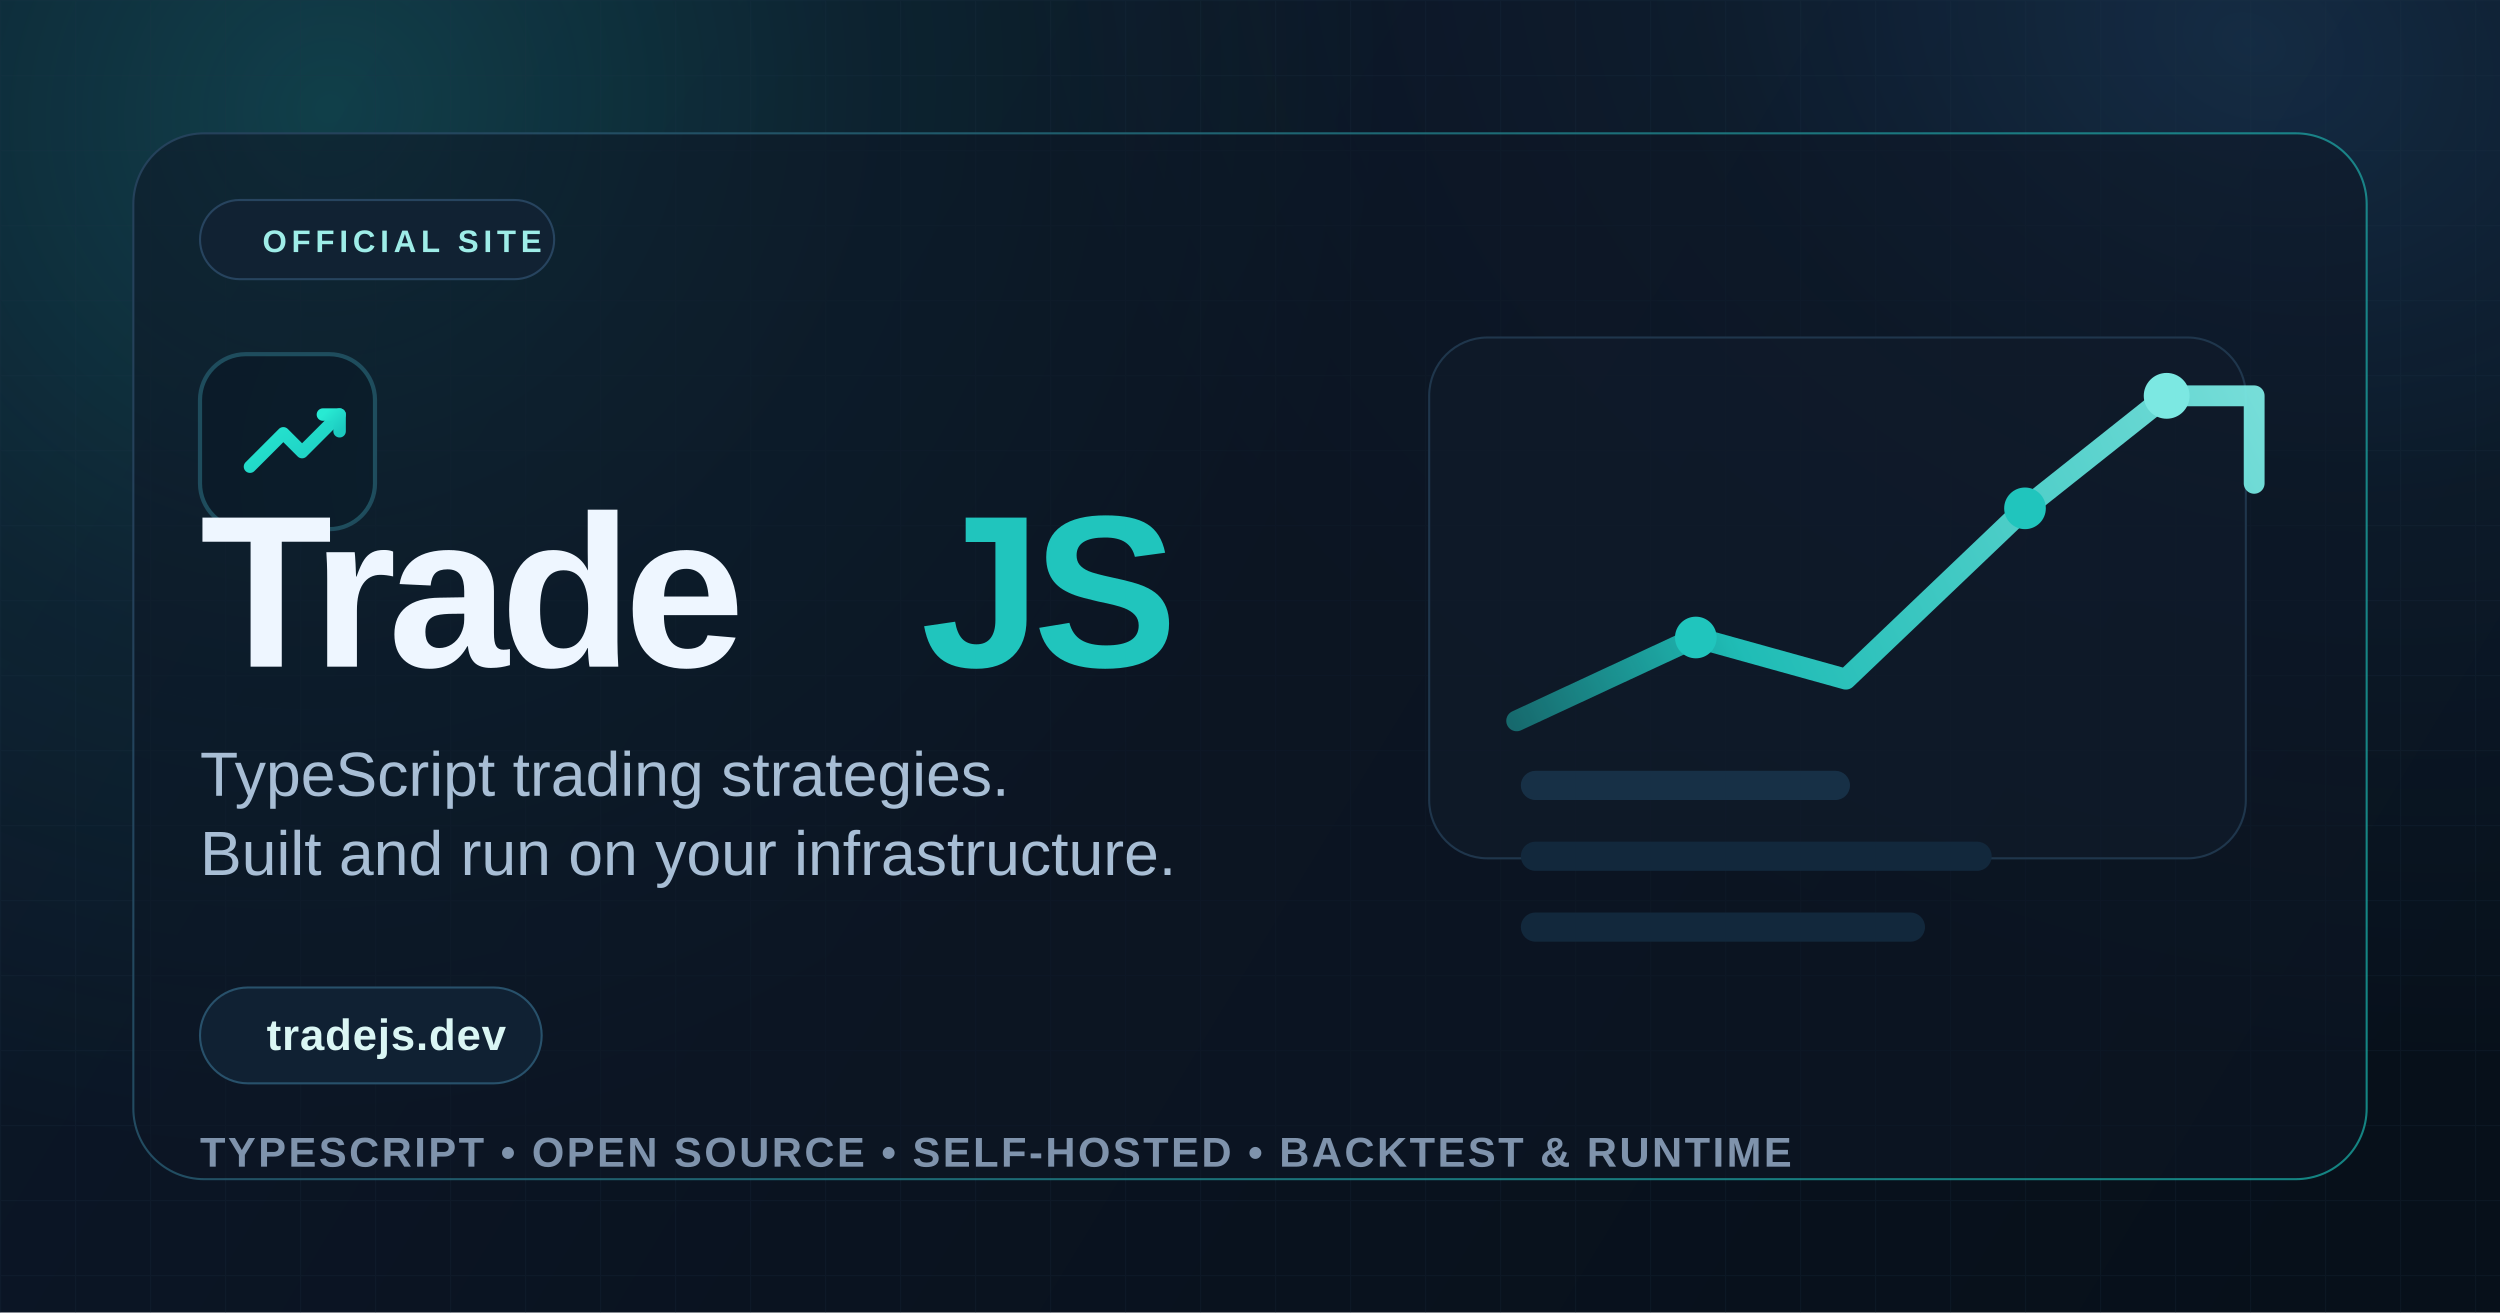
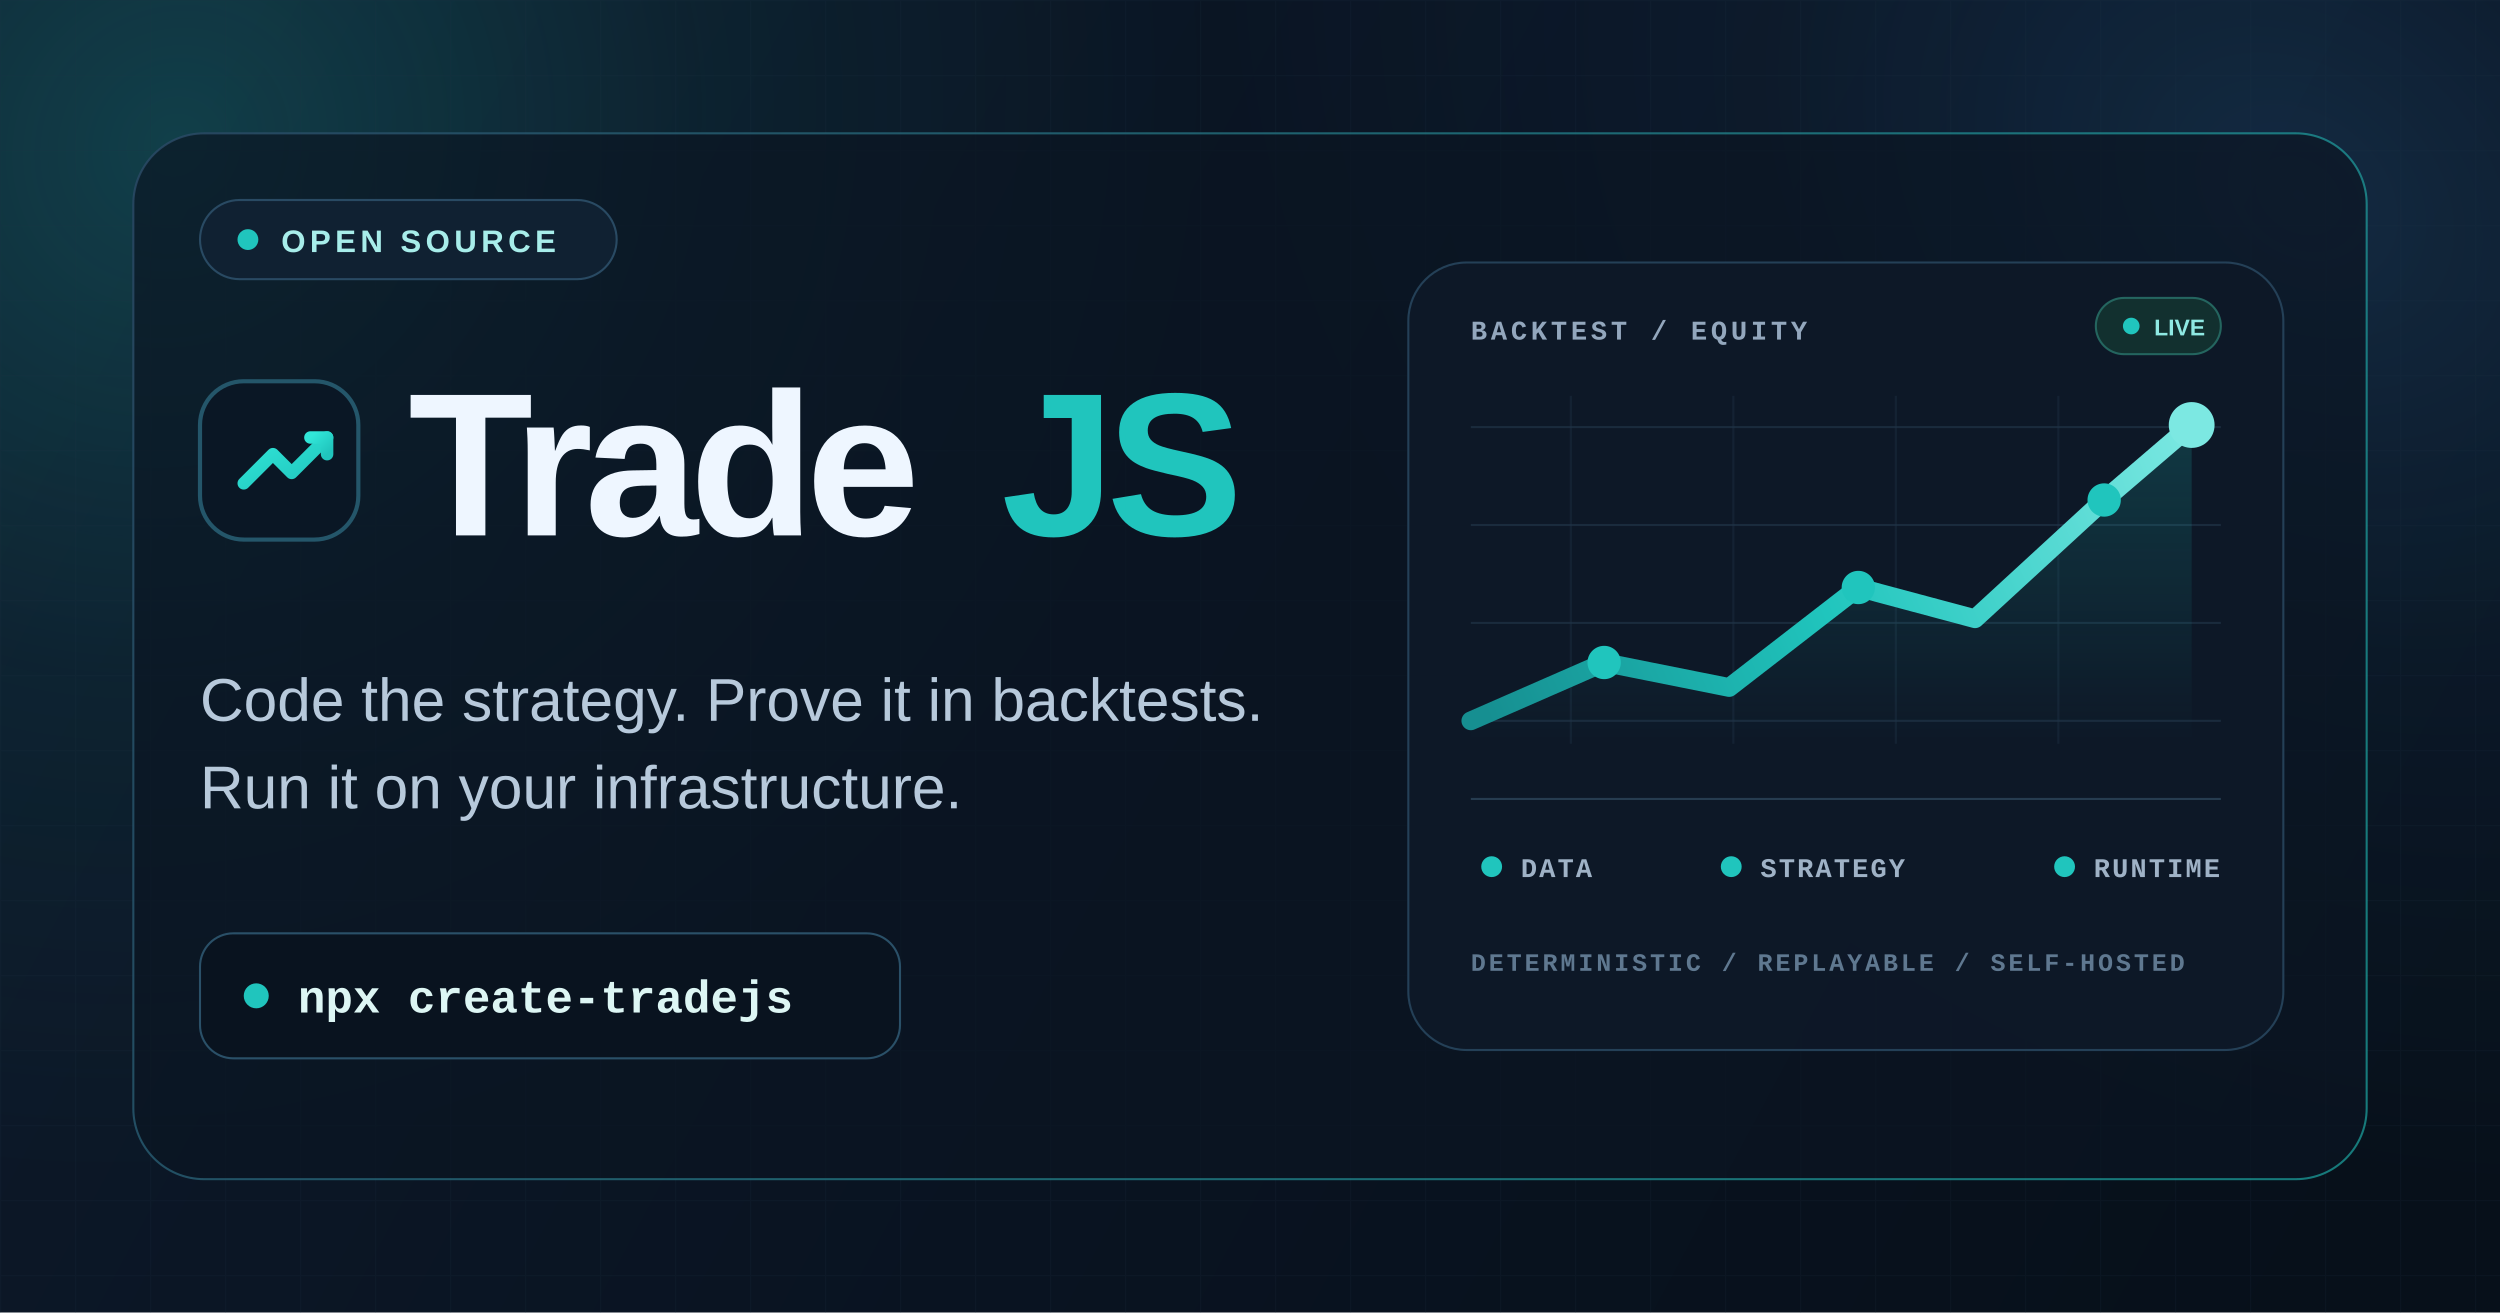
<svg xmlns="http://www.w3.org/2000/svg" width="1200" height="630" viewBox="0 0 1200 630" fill="none">
  <defs>
-     <linearGradient id="bg" x1="96" y1="36" x2="1110" y2="650" gradientUnits="userSpaceOnUse">
-       <stop offset="0" stop-color="#0C1728" />
-       <stop offset="0.46" stop-color="#0A1320" />
+     <linearGradient id="bg" x1="64" y1="38" x2="1134" y2="610" gradientUnits="userSpaceOnUse">
+       <stop offset="0" stop-color="#0D1929" />
+       <stop offset="0.52" stop-color="#091321" />
      <stop offset="1" stop-color="#07101A" />
    </linearGradient>
-     <radialGradient id="glow-left" cx="0" cy="0" r="1" gradientUnits="userSpaceOnUse" gradientTransform="translate(156 52) rotate(56.931) scale(495.205 518.765)">
-       <stop offset="0" stop-color="#20C5BD" stop-opacity="0.23" />
-       <stop offset="0.5" stop-color="#20C5BD" stop-opacity="0.08" />
+     <radialGradient id="glow-left" cx="0" cy="0" r="1" gradientUnits="userSpaceOnUse" gradientTransform="translate(84 72) rotate(49) scale(480 520)">
+       <stop offset="0" stop-color="#20C5BD" stop-opacity="0.22" />
+       <stop offset="0.52" stop-color="#20C5BD" stop-opacity="0.06" />
      <stop offset="1" stop-color="#20C5BD" stop-opacity="0" />
    </radialGradient>
-     <radialGradient id="glow-right" cx="0" cy="0" r="1" gradientUnits="userSpaceOnUse" gradientTransform="translate(1082 24) rotate(112.105) scale(468.802 625.774)">
-       <stop offset="0" stop-color="#4CA9FF" stop-opacity="0.17" />
-       <stop offset="0.44" stop-color="#4CA9FF" stop-opacity="0.06" />
+     <radialGradient id="glow-right" cx="0" cy="0" r="1" gradientUnits="userSpaceOnUse" gradientTransform="translate(1100 92) rotate(126) scale(430 560)">
+       <stop offset="0" stop-color="#4CA9FF" stop-opacity="0.16" />
+       <stop offset="0.48" stop-color="#4CA9FF" stop-opacity="0.05" />
      <stop offset="1" stop-color="#4CA9FF" stop-opacity="0" />
    </radialGradient>
-     <linearGradient id="frame" x1="160" y1="86" x2="1086" y2="544" gradientUnits="userSpaceOnUse">
-       <stop offset="0" stop-color="#27445F" stop-opacity="0.9" />
-       <stop offset="1" stop-color="#1CCAC0" stop-opacity="0.62" />
+     <linearGradient id="frame" x1="74" y1="74" x2="1122" y2="554" gradientUnits="userSpaceOnUse">
+       <stop offset="0" stop-color="#2B4A66" stop-opacity="0.82" />
+       <stop offset="1" stop-color="#20C5BD" stop-opacity="0.58" />
    </linearGradient>
    <linearGradient id="glyph" x1="0" y1="0" x2="1" y2="1">
-       <stop offset="0" stop-color="#28EAD3" />
-       <stop offset="1" stop-color="#1CCAC0" />
+       <stop offset="0" stop-color="#31E6D8" />
+       <stop offset="1" stop-color="#20C5BD" />
    </linearGradient>
-     <linearGradient id="chart" x1="702" y1="430" x2="1108" y2="232" gradientUnits="userSpaceOnUse">
-       <stop offset="0" stop-color="#20C5BD" stop-opacity="0.22" />
-       <stop offset="0.38" stop-color="#20C5BD" stop-opacity="0.95" />
-       <stop offset="1" stop-color="#7CE8E2" stop-opacity="0.95" />
+     <linearGradient id="chart-line" x1="716" y1="348" x2="1051" y2="199" gradientUnits="userSpaceOnUse">
+       <stop offset="0" stop-color="#168F91" />
+       <stop offset="0.46" stop-color="#20C5BD" />
+       <stop offset="1" stop-color="#7CE8E2" />
+     </linearGradient>
+     <linearGradient id="chart-area" x1="0" y1="0" x2="0" y2="1">
+       <stop offset="0" stop-color="#20C5BD" stop-opacity="0.19" />
+       <stop offset="1" stop-color="#20C5BD" stop-opacity="0" />
    </linearGradient>
    <pattern id="grid" width="36" height="36" patternUnits="userSpaceOnUse">
-       <path d="M36 0H0V36" stroke="#203347" stroke-opacity="0.32" />
+       <path d="M36 0H0V36" stroke="#203347" stroke-opacity="0.28" />
    </pattern>
  </defs>
  <rect width="1200" height="630" fill="url(#bg)" />
  <rect width="1200" height="630" fill="url(#glow-left)" />
  <rect width="1200" height="630" fill="url(#glow-right)" />
-   <rect width="1200" height="630" fill="url(#grid)" opacity="0.62" />
-   <rect x="64" y="64" width="1072" height="502" rx="34" fill="#0E1726" fill-opacity="0.55" stroke="url(#frame)" />
-   <rect x="96" y="96" width="170" height="38" rx="19" fill="#112233" stroke="#27445F" />
-   <text x="126" y="121" fill="#9EEDE8" font-family="Arial, Helvetica, sans-serif" font-size="15" font-weight="700" letter-spacing="2.3">
-     OFFICIAL SITE
+   <rect width="1200" height="630" fill="url(#grid)" opacity="0.58" />
+   <rect x="64" y="64" width="1072" height="502" rx="34" fill="#0B1523" fill-opacity="0.68" stroke="url(#frame)" />
+   <rect x="96" y="96" width="200" height="38" rx="19" fill="#102132" stroke="#294A63" />
+   <circle cx="119" cy="115" r="5" fill="#20C5BD" />
+   <text x="135" y="121" fill="#A7EDEA" font-family="Arial, Helvetica, sans-serif" font-size="15" font-weight="700" letter-spacing="2.1">
+     OPEN SOURCE
  </text>
-   <g transform="translate(96 170)">
-     <rect x="0" y="0" width="84" height="84" rx="22" fill="#0A1624" stroke="#235768" stroke-opacity="0.8" stroke-width="2" />
-     <rect x="0" y="0" width="84" height="84" rx="22" fill="url(#glow-left)" opacity="0.22" />
-     <path d="M24 54L40 38L49 47L67 29" stroke="url(#glyph)" stroke-width="6" stroke-linecap="round" stroke-linejoin="round" />
-     <path d="M59 29H67V37" stroke="url(#glyph)" stroke-width="6" stroke-linecap="round" stroke-linejoin="round" />
+   <g transform="translate(96 183)">
+     <rect width="76" height="76" rx="21" fill="#0A1725" stroke="#24566A" stroke-width="2" />
+     <path d="M21 49L35 35L44 44L61 27" stroke="url(#glyph)" stroke-width="6" stroke-linecap="round" stroke-linejoin="round" />
+     <path d="M53 27H61V35" stroke="url(#glyph)" stroke-width="6" stroke-linecap="round" stroke-linejoin="round" />
  </g>
-   <text x="96" y="320" fill="#EEF6FF" font-family="Arial, Helvetica, sans-serif" font-size="104" font-weight="700" letter-spacing="-4">
-     Trade
+   <text x="196" y="257" font-family="Arial, Helvetica, sans-serif" font-size="98" font-weight="700" letter-spacing="-4">
+     <tspan fill="#EEF6FF">Trade</tspan>
+     <tspan dx="12" fill="#20C5BD">JS</tspan>
  </text>
-   <text x="442" y="320" fill="#20C5BD" font-family="Arial, Helvetica, sans-serif" font-size="104" font-weight="700" letter-spacing="-4">
-     JS
+   <text x="96" y="346" fill="#B7C9DB" font-family="Arial, Helvetica, sans-serif" font-size="29" font-weight="400">
+     Code the strategy. Prove it in backtests.
  </text>
-   <text x="96" y="382" fill="#A8BED5" font-family="Arial, Helvetica, sans-serif" font-size="30" font-weight="400">
-     TypeScript trading strategies.
+   <text x="96" y="388" fill="#B7C9DB" font-family="Arial, Helvetica, sans-serif" font-size="29" font-weight="400">
+     Run it on your infrastructure.
  </text>
-   <text x="96" y="420" fill="#A8BED5" font-family="Arial, Helvetica, sans-serif" font-size="30" font-weight="400">
-     Built and run on your infrastructure.
+   <rect x="96" y="448" width="336" height="60" rx="16" fill="#09131F" stroke="#2A5068" />
+   <circle cx="123" cy="478" r="6" fill="#20C5BD" />
+   <text x="143" y="486" fill="#DDF6F4" font-family="Courier New, monospace" font-size="22" font-weight="700">
+     npx create-tradejs
  </text>
-   <rect x="96" y="474" width="164" height="46" rx="23" fill="#102133" stroke="#28516B" />
-   <text x="128" y="504" fill="#DAF6F4" font-family="Arial, Helvetica, sans-serif" font-size="21" font-weight="700" letter-spacing="0.4">
-     tradejs.dev
+   <rect x="676" y="126" width="420" height="378" rx="28" fill="#0D1827" fill-opacity="0.92" stroke="#244057" />
+   <text x="706" y="163" fill="#93A7BD" font-family="Courier New, monospace" font-size="13" font-weight="700" letter-spacing="1.8">
+     BACKTEST / EQUITY
  </text>
-   <rect x="686" y="162" width="392" height="250" rx="28" fill="#101B2A" fill-opacity="0.72" stroke="#1F364C" />
-   <path d="M728 346L814 306L886 326L972 244L1040 190" stroke="url(#chart)" stroke-width="10" stroke-linecap="round" stroke-linejoin="round" />
-   <path d="M1040 190H1082V232" stroke="url(#chart)" stroke-width="10" stroke-linecap="round" stroke-linejoin="round" />
-   <circle cx="814" cy="306" r="10" fill="#20C5BD" />
-   <circle cx="972" cy="244" r="10" fill="#20C5BD" />
-   <circle cx="1040" cy="190" r="11" fill="#7CE8E2" />
-   <rect x="730" y="370" width="158" height="14" rx="7" fill="#173046" />
-   <rect x="730" y="404" width="226" height="14" rx="7" fill="#12283C" />
-   <rect x="730" y="438" width="194" height="14" rx="7" fill="#12283C" />
-   <text x="96" y="560" fill="#7F93AC" font-family="Arial, Helvetica, sans-serif" font-size="20" font-weight="600" letter-spacing="1.2">
-     TYPESCRIPT • OPEN SOURCE • SELF-HOSTED • BACKTEST &amp; RUNTIME
+   <rect x="1006" y="143" width="60" height="27" rx="13.5" fill="#12302F" stroke="#24655F" />
+   <circle cx="1023" cy="156.5" r="4" fill="#20C5BD" />
+   <text x="1034" y="161" fill="#8FE9E3" font-family="Arial, Helvetica, sans-serif" font-size="11" font-weight="700">
+     LIVE
+   </text>
+   <path d="M706 205H1066M706 252H1066M706 299H1066M706 346H1066" stroke="#263B4F" stroke-opacity="0.55" />
+   <path d="M754 190V357M832 190V357M910 190V357M988 190V357" stroke="#203447" stroke-opacity="0.4" />
+   <path d="M706 346L770 318L830 330L892 282L948 297L1010 240L1052 204V356H706Z" fill="url(#chart-area)" />
+   <path d="M706 346L770 318L830 330L892 282L948 297L1010 240L1052 204" stroke="url(#chart-line)" stroke-width="9" stroke-linecap="round" stroke-linejoin="round" />
+   <circle cx="770" cy="318" r="8" fill="#20C5BD" />
+   <circle cx="892" cy="282" r="8" fill="#20C5BD" />
+   <circle cx="1010" cy="240" r="8" fill="#20C5BD" />
+   <circle cx="1052" cy="204" r="11" fill="#7CE8E2" />
+   <rect x="706" y="383" width="360" height="1" fill="#263C50" />
+   <circle cx="716" cy="416" r="5" fill="#20C5BD" />
+   <text x="730" y="421" fill="#9FB2C6" font-family="Courier New, monospace" font-size="13" font-weight="700" letter-spacing="1">
+     DATA
+   </text>
+   <circle cx="831" cy="416" r="5" fill="#20C5BD" />
+   <text x="845" y="421" fill="#9FB2C6" font-family="Courier New, monospace" font-size="13" font-weight="700" letter-spacing="1">
+     STRATEGY
+   </text>
+   <circle cx="991" cy="416" r="5" fill="#20C5BD" />
+   <text x="1005" y="421" fill="#9FB2C6" font-family="Courier New, monospace" font-size="13" font-weight="700" letter-spacing="1">
+     RUNTIME
+   </text>
+   <text x="706" y="466" fill="#5F7890" font-family="Courier New, monospace" font-size="12" font-weight="700" letter-spacing="1.4">
+     DETERMINISTIC / REPLAYABLE / SELF-HOSTED
  </text>
</svg>
